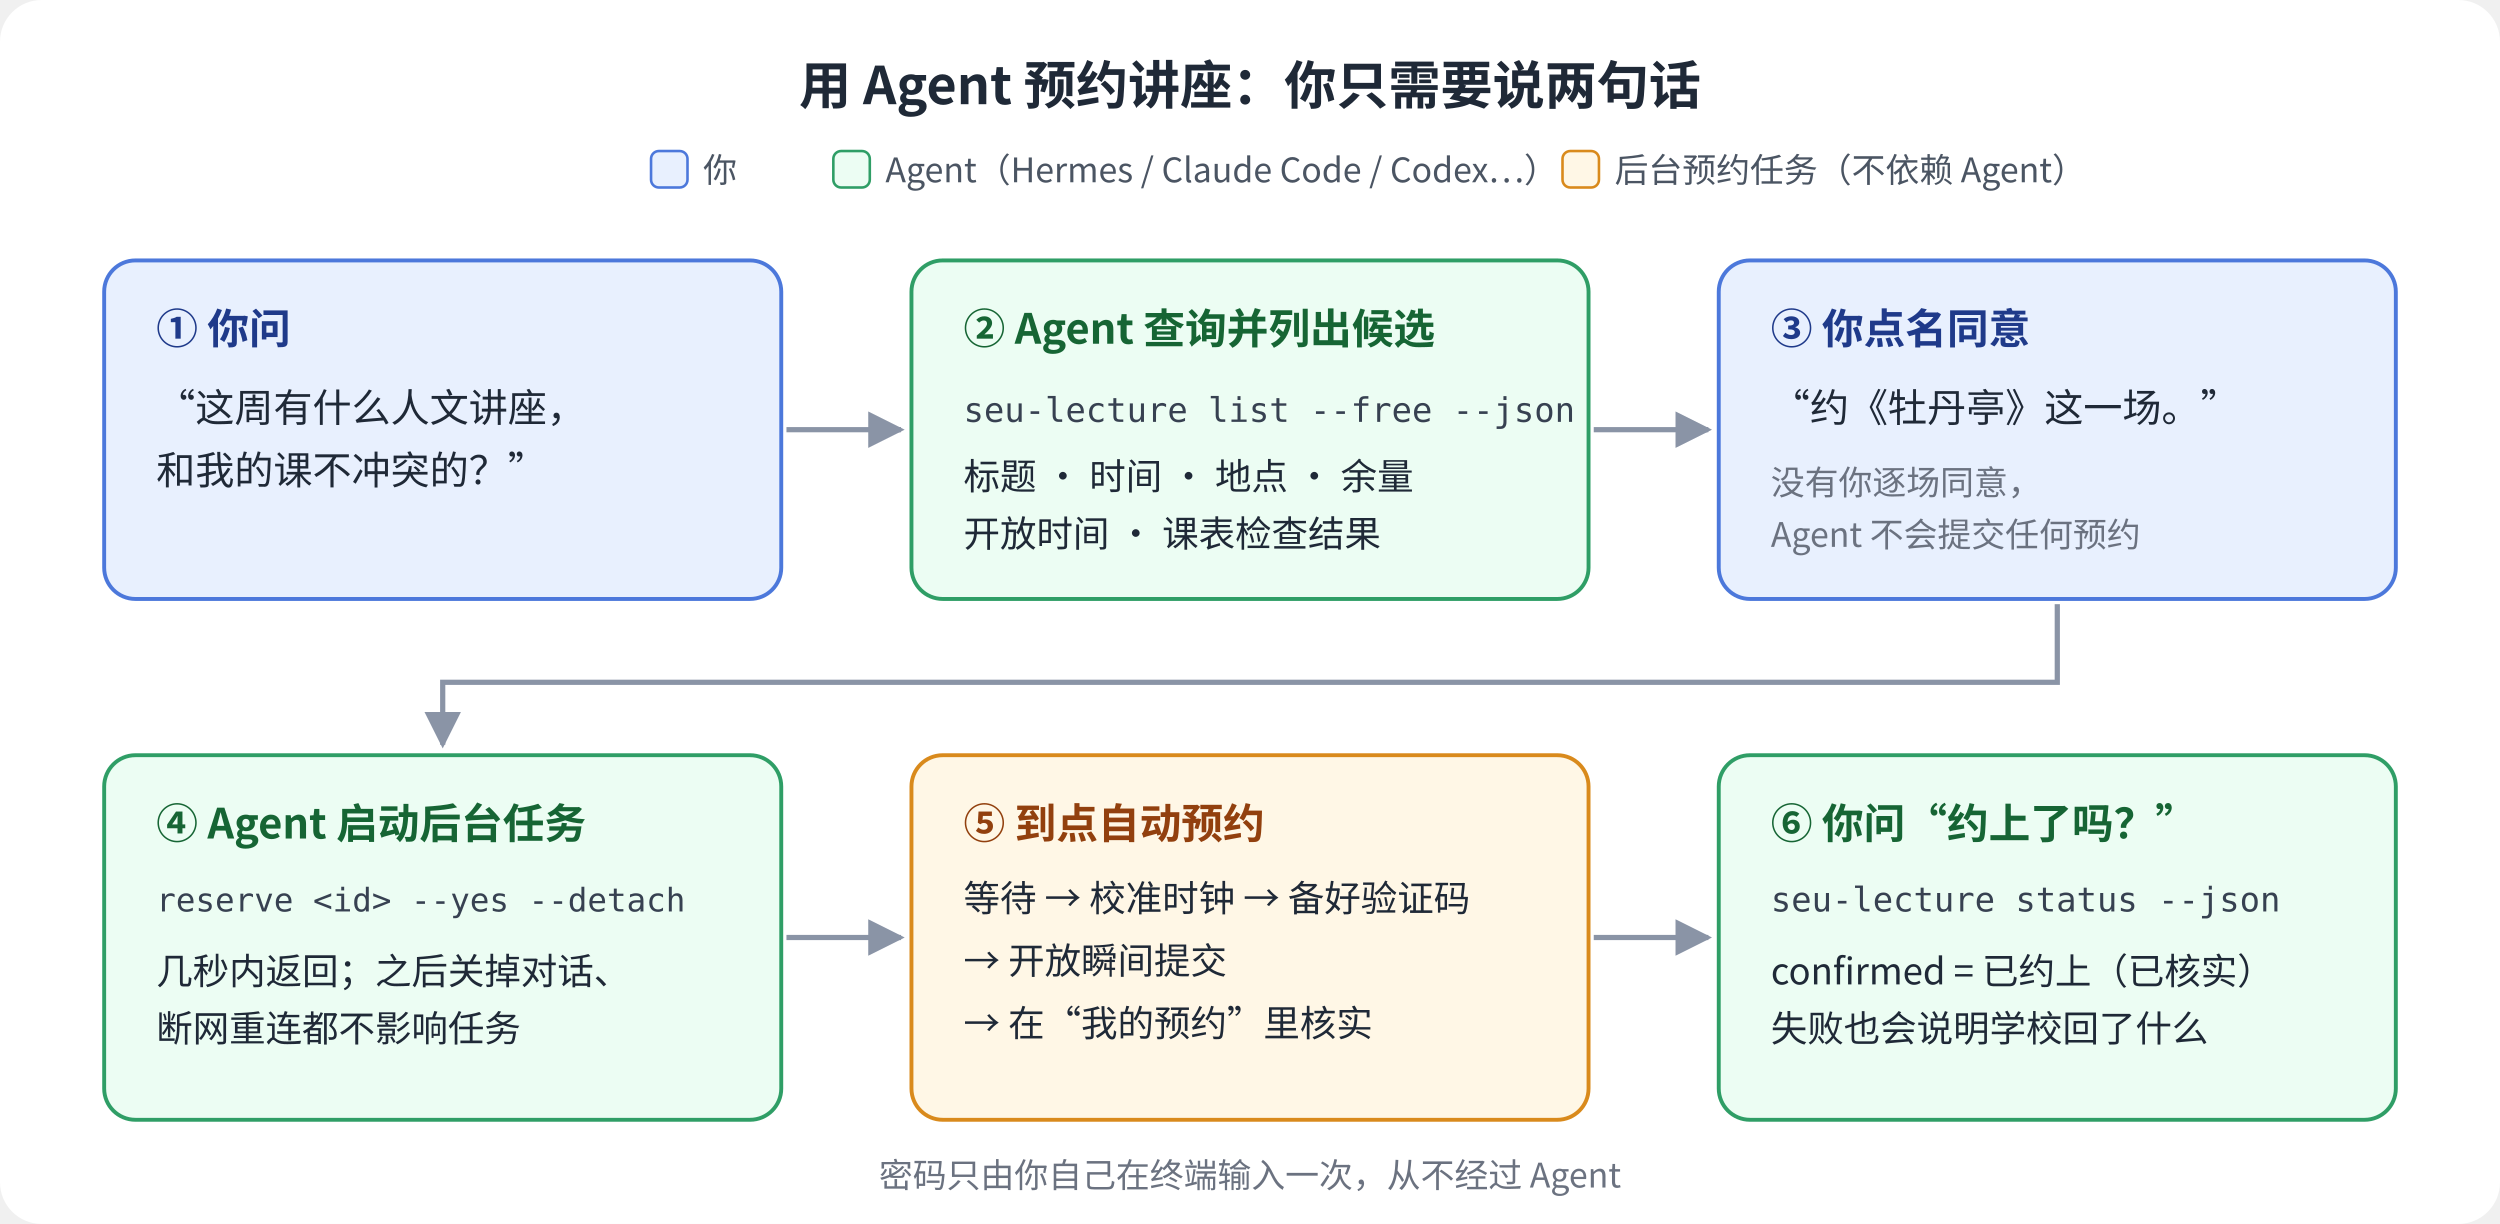
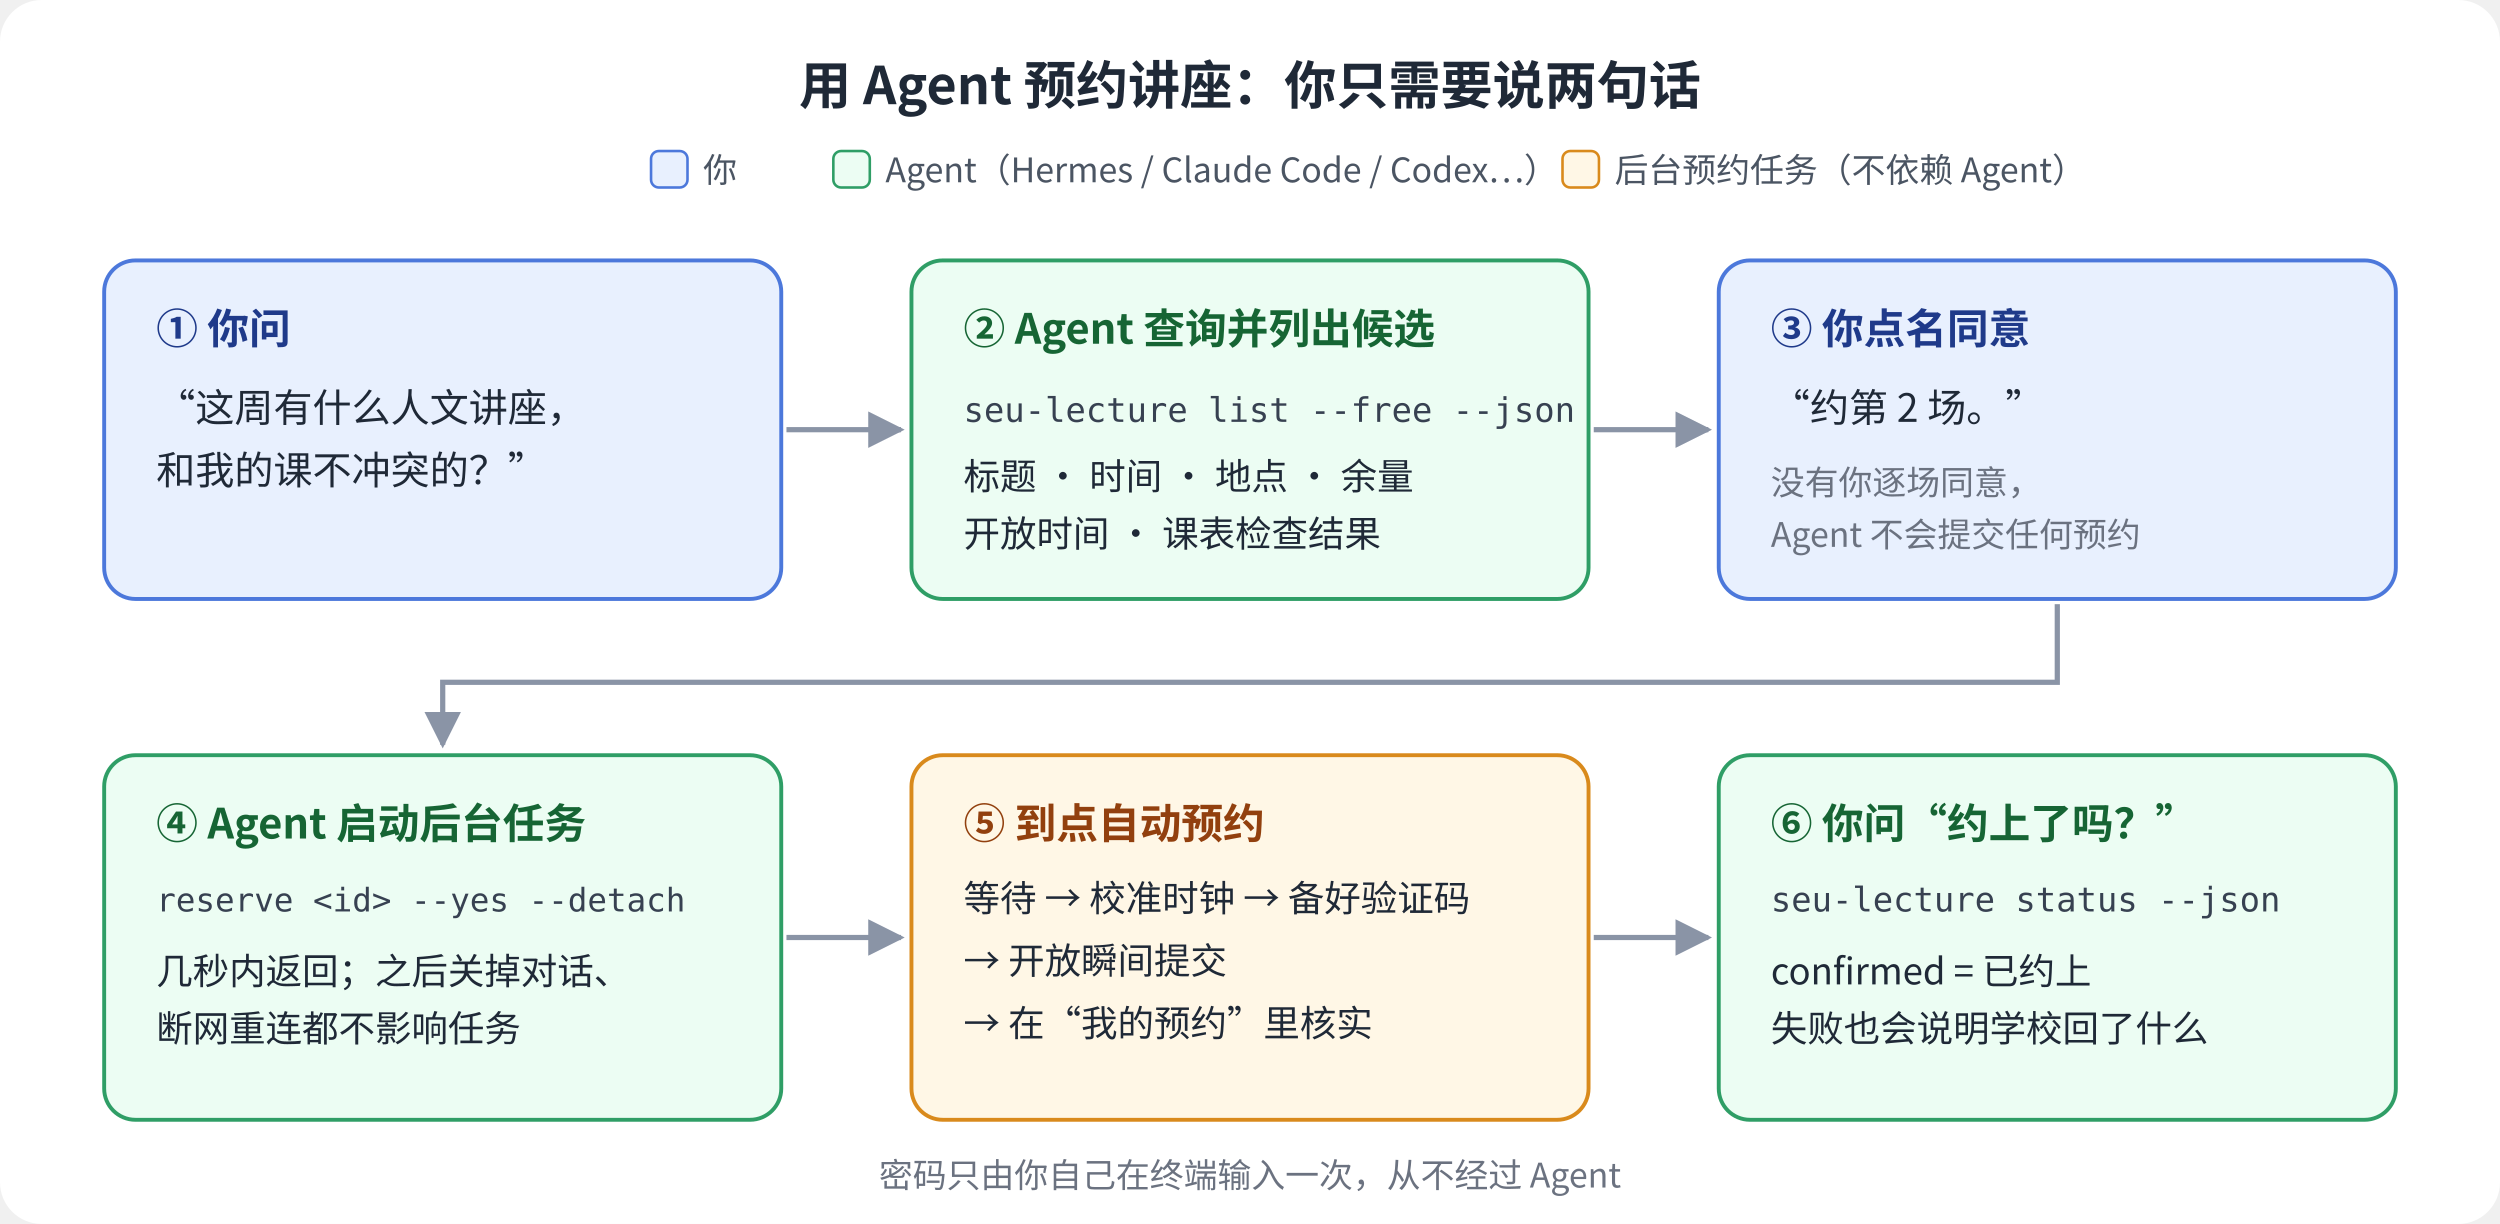
<svg xmlns="http://www.w3.org/2000/svg" viewBox="0 0 960 470" width="960" height="470" font-family="-apple-system,'Segoe UI','PingFang SC','Microsoft YaHei','Noto Sans CJK SC',sans-serif">
  <defs>
    <marker id="arrow" viewBox="0 0 10 10" refX="9" refY="5" markerWidth="7" markerHeight="7" orient="auto-start-reverse">
      <path d="M0,0 L10,5 L0,10 z" fill="#8a94a6" />
    </marker>
  </defs>
  <rect width="960" height="470" rx="16" fill="#ffffff" />
  <text x="480" y="40" text-anchor="middle" font-size="20" font-weight="700" fill="#1f2937">用 Agent 预约讲座：你只需要说两句话</text>
  <g font-size="13" fill="#4b5563">
    <rect x="250" y="58" width="14" height="14" rx="3" fill="#e8f0fe" stroke="#4c78db" />
    <text x="270" y="70">你</text>
    <rect x="320" y="58" width="14" height="14" rx="3" fill="#ecfdf3" stroke="#2f9e66" />
    <text x="340" y="70">Agent（Hermes / Claude Code / Codex…）</text>
    <rect x="600" y="58" width="14" height="14" rx="3" fill="#fff7e6" stroke="#d98a1c" />
    <text x="620" y="70">后台预约任务（不依赖 Agent）</text>
  </g>
  <g>
    <rect x="40" y="100" width="260" height="130" rx="12" fill="#e8f0fe" stroke="#4c78db" stroke-width="1.5" />
    <text x="60" y="132" font-size="16" font-weight="700" fill="#1f3a8a">① 你问</text>
    <text x="60" y="162" font-size="15" fill="#1f2937">“这周有什么人文讲座，</text>
    <text x="60" y="186" font-size="15" fill="#1f2937">　和我的课不冲突的？”</text>
  </g>
  <g>
    <rect x="350" y="100" width="260" height="130" rx="12" fill="#ecfdf3" stroke="#2f9e66" stroke-width="1.5" />
    <text x="370" y="132" font-size="16" font-weight="700" fill="#166534">② Agent 查询并列出候选</text>
    <text x="370" y="162" font-size="13" fill="#374151" font-family="ui-monospace,Consolas,monospace">seu-lecture list --free --json</text>
    <text x="370" y="188" font-size="14" fill="#1f2937">标题 · 时间 · 地点 · 余量</text>
    <text x="370" y="210" font-size="14" fill="#1f2937">开放时间 · 课表检查结果</text>
  </g>
  <g>
    <rect x="660" y="100" width="260" height="130" rx="12" fill="#e8f0fe" stroke="#4c78db" stroke-width="1.5" />
    <text x="680" y="132" font-size="16" font-weight="700" fill="#1f3a8a">③ 你点名同意</text>
-     <text x="680" y="162" font-size="15" fill="#1f2937">“约《牡丹亭》这一场。”</text>
+     <text x="680" y="162" font-size="15" fill="#1f2937">“约第 2 场。”</text>
    <text x="680" y="190" font-size="13" fill="#6b7280">没有你逐场同意，</text>
    <text x="680" y="210" font-size="13" fill="#6b7280">Agent 不会提交任何预约</text>
  </g>
  <line x1="302" y1="165" x2="346" y2="165" stroke="#8a94a6" stroke-width="2" marker-end="url(#arrow)" />
  <line x1="612" y1="165" x2="656" y2="165" stroke="#8a94a6" stroke-width="2" marker-end="url(#arrow)" />
  <path d="M790,232 L790,262 L170,262 L170,286" fill="none" stroke="#8a94a6" stroke-width="2" marker-end="url(#arrow)" />
  <g>
    <rect x="40" y="290" width="260" height="140" rx="12" fill="#ecfdf3" stroke="#2f9e66" stroke-width="1.5" />
    <text x="60" y="322" font-size="16" font-weight="700" fill="#166534">④ Agent 启动后台任务</text>
    <text x="60" y="350" font-size="12.5" fill="#374151" font-family="ui-monospace,Consolas,monospace">reserve &lt;id&gt; --yes --detach</text>
    <text x="60" y="378" font-size="14" fill="#1f2937">几秒内返回；之后关掉对话、</text>
    <text x="60" y="400" font-size="14" fill="#1f2937">断网重连都不影响任务</text>
  </g>
  <g>
    <rect x="350" y="290" width="260" height="140" rx="12" fill="#fff7e6" stroke="#d98a1c" stroke-width="1.5" />
    <text x="370" y="322" font-size="16" font-weight="700" fill="#92400e">⑤ 到点自动预约</text>
    <text x="370" y="350" font-size="14" fill="#1f2937">等待 → 校准时钟 → 备好验证码</text>
    <text x="370" y="374" font-size="14" fill="#1f2937">→ 开放瞬间提交</text>
    <text x="370" y="398" font-size="14" fill="#1f2937">→ 在“我的预约”里核实</text>
  </g>
  <g>
    <rect x="660" y="290" width="260" height="140" rx="12" fill="#ecfdf3" stroke="#2f9e66" stroke-width="1.5" />
    <text x="680" y="322" font-size="16" font-weight="700" fill="#166534">⑥ 你问“约上了吗？”</text>
    <text x="680" y="350" font-size="13" fill="#374151" font-family="ui-monospace,Consolas,monospace">seu-lecture status --json</text>
-     <text x="680" y="378" font-size="14" fill="#1f2937">confirmed = 已约上（已核实）</text>
+     <text x="680" y="378" font-size="14" fill="#1f2937">confirmed = 已约上</text>
    <text x="680" y="400" font-size="14" fill="#1f2937">失败也会说明学校回了什么</text>
  </g>
  <line x1="302" y1="360" x2="346" y2="360" stroke="#8a94a6" stroke-width="2" marker-end="url(#arrow)" />
  <line x1="612" y1="360" x2="656" y2="360" stroke="#8a94a6" stroke-width="2" marker-end="url(#arrow)" />
  <text x="480" y="456" text-anchor="middle" font-size="13" fill="#6b7280">密码只由你自己在终端输入一次，从不经过 Agent</text>
</svg>
